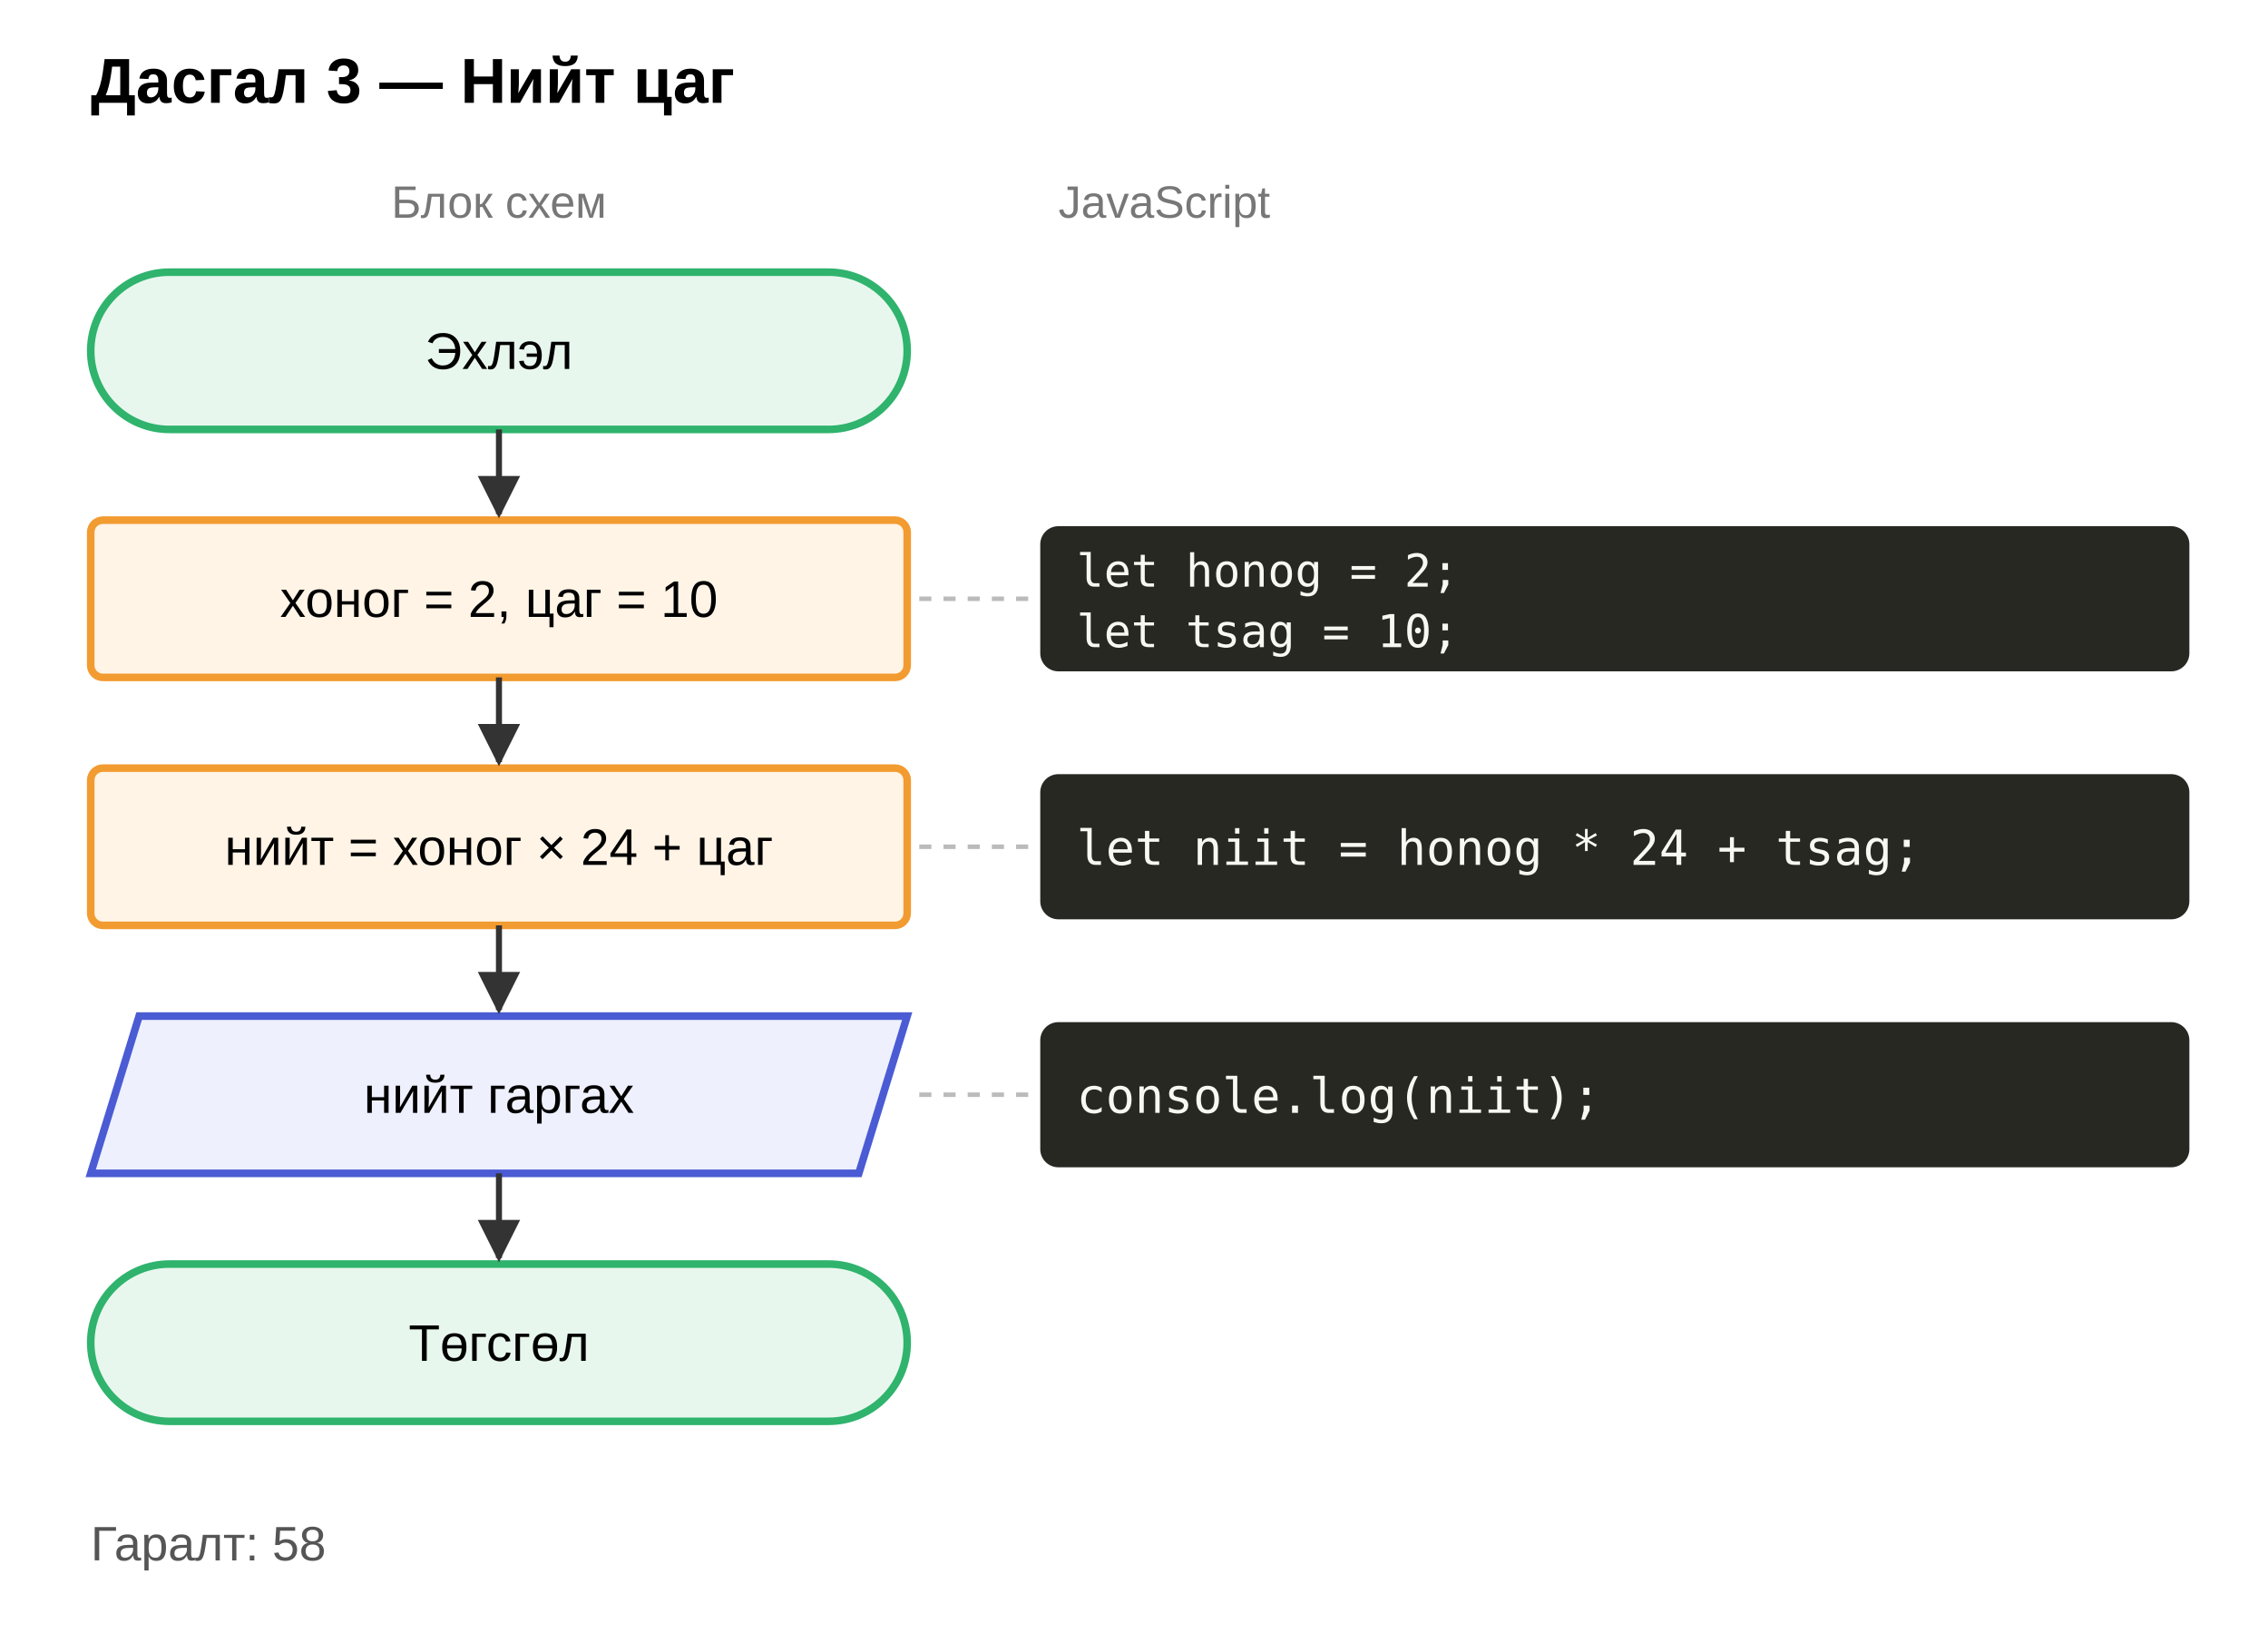
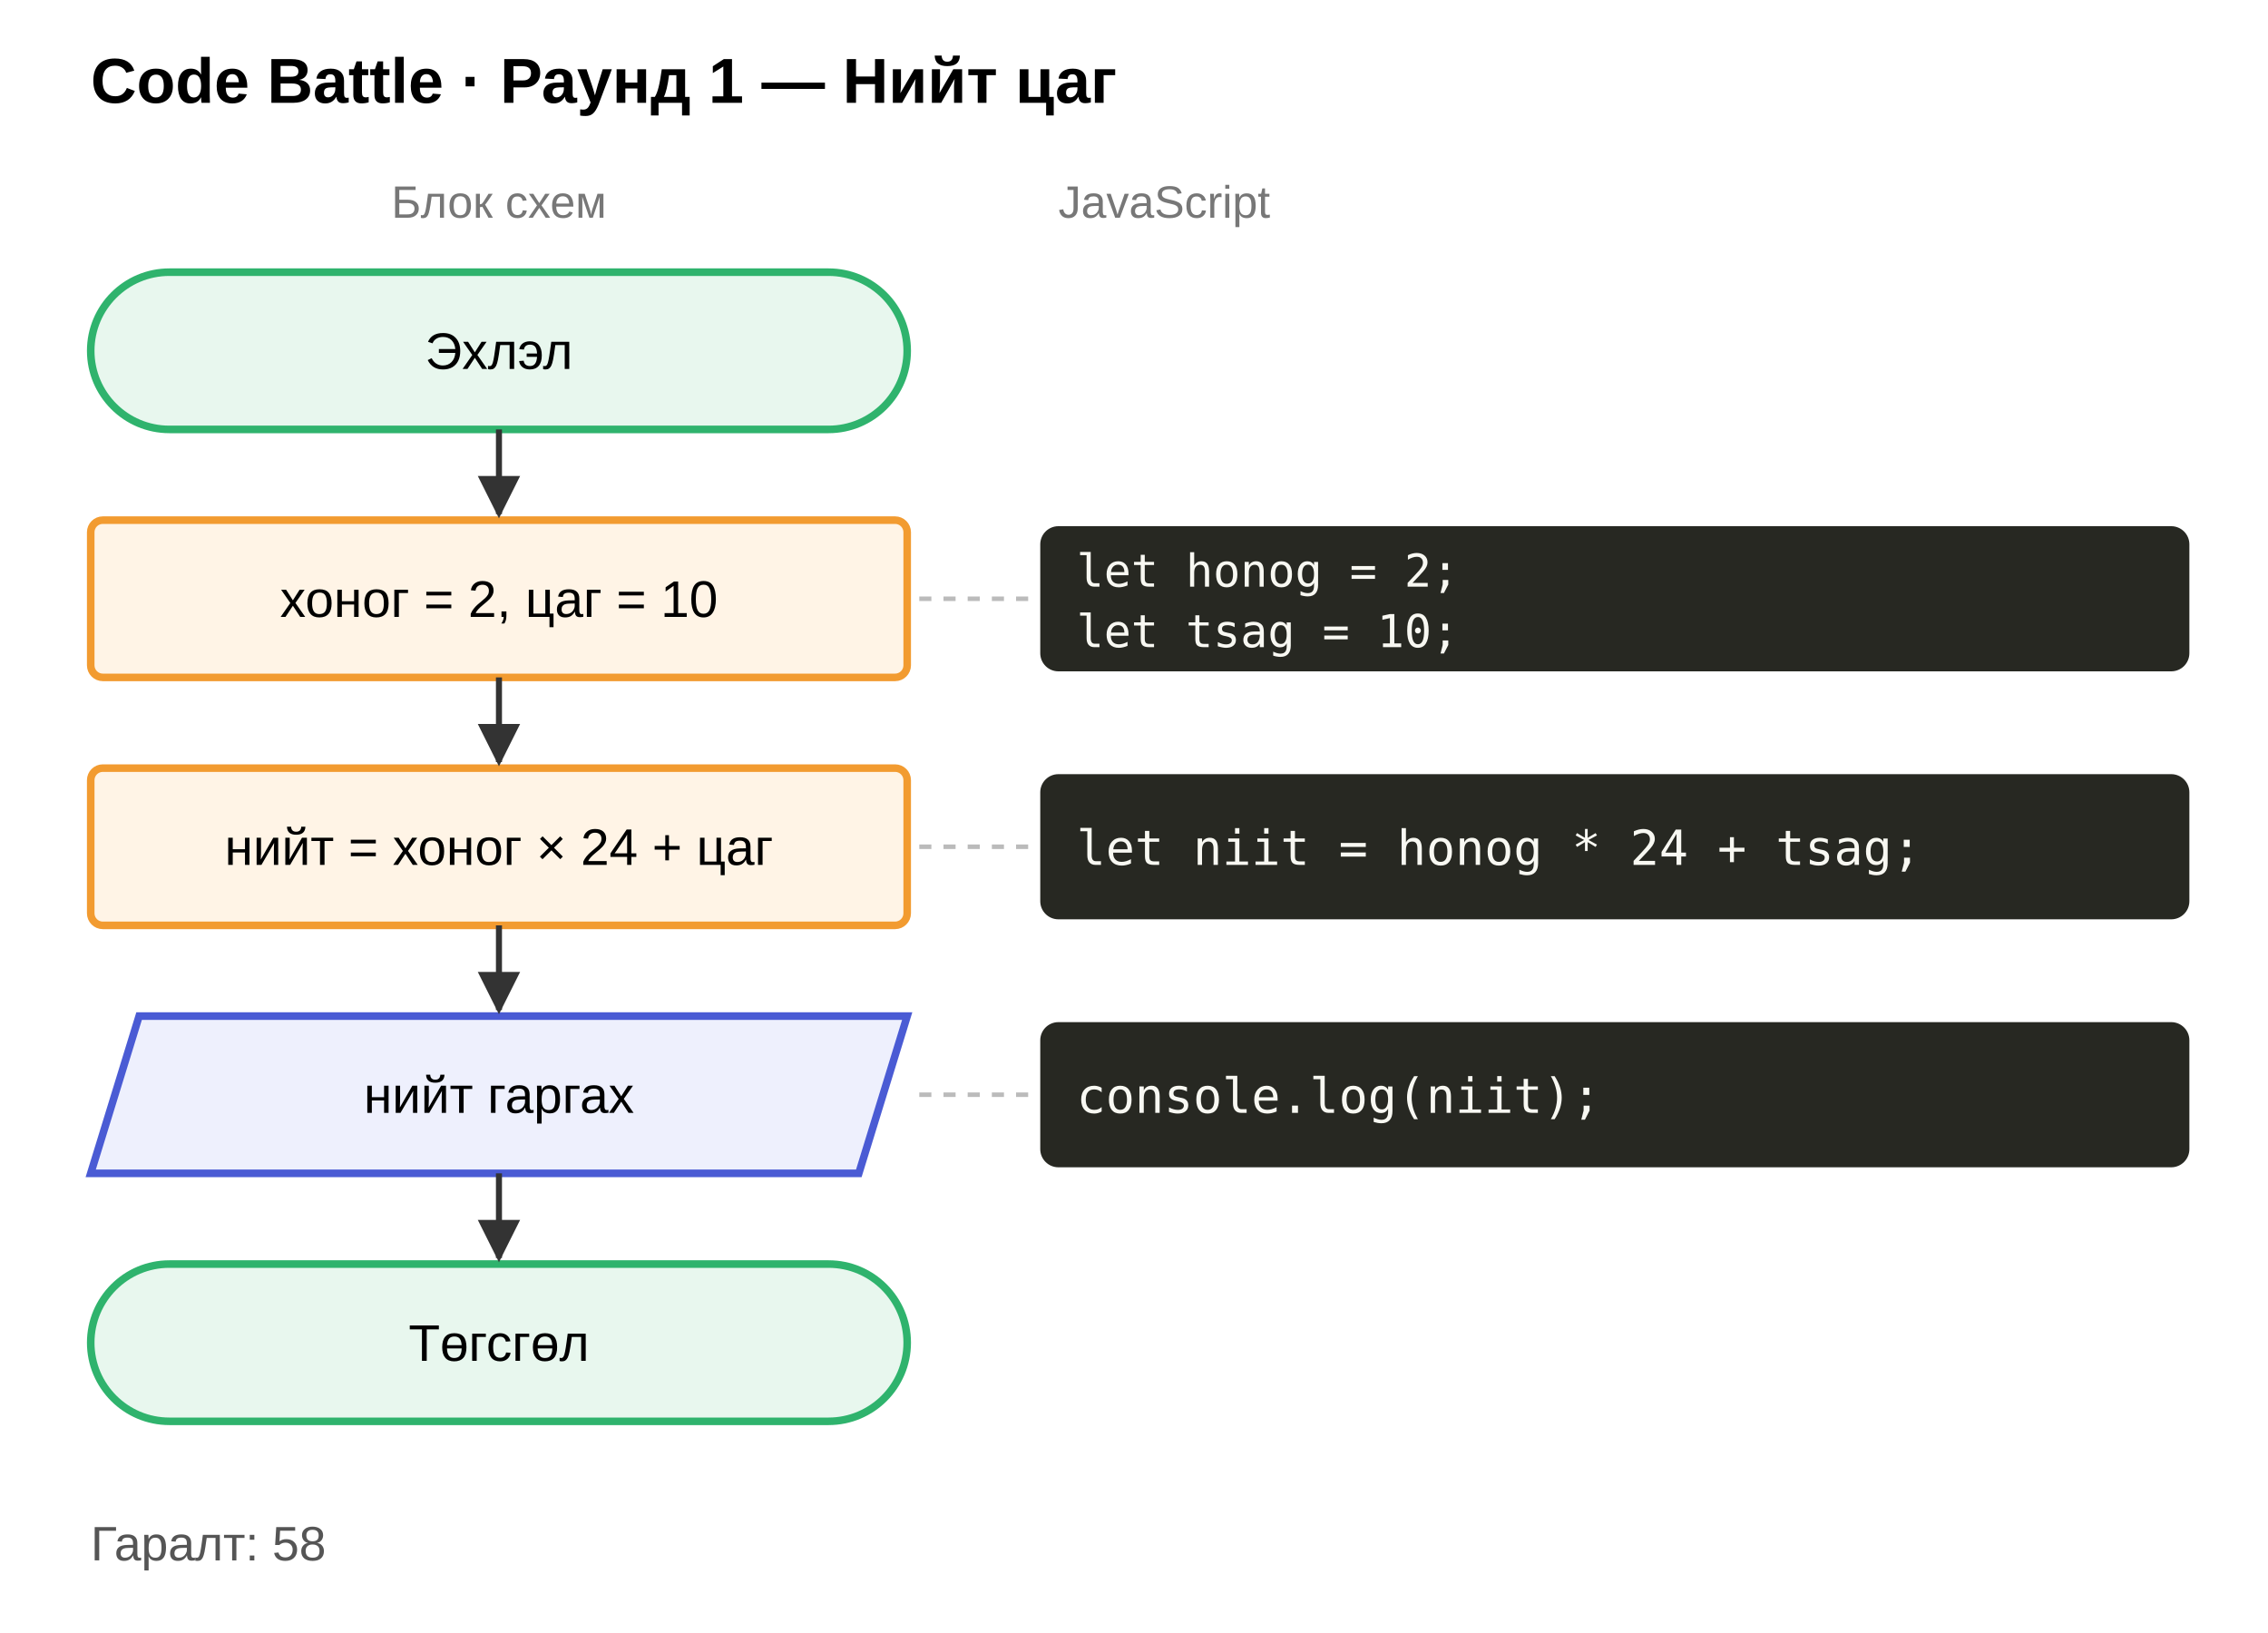
<svg xmlns="http://www.w3.org/2000/svg" width="750" height="540" viewBox="0 0 750 540" font-family="Arial, sans-serif" font-size="17">
  <defs>
    <marker id="m" viewBox="0 0 10 10" refX="9" refY="5" markerWidth="7" markerHeight="7" orient="auto">
      <path d="M0,0 L10,5 L0,10 z" fill="#333" />
    </marker>
  </defs>
  <rect width="750" height="540" fill="white" />
-   <text x="30" y="34" font-size="21" font-weight="bold">Дасгал 3 — Нийт цаг</text>
+   <text x="30" y="34" font-size="21" font-weight="bold">Code Battle · Раунд 1 — Нийт цаг</text>
  <text x="165.0" y="72" text-anchor="middle" font-size="15" fill="#777">Блок схем</text>
  <text x="350" y="72" font-size="15" fill="#777">JavaScript</text>
  <rect x="30" y="90" width="270" height="52" rx="26.0" fill="#e8f7ee" stroke="#2fb36d" stroke-width="2.5" />
  <text x="165.0" y="122.0" text-anchor="middle" font-size="17">Эхлэл</text>
  <rect x="30" y="172" width="270" height="52" rx="4" fill="#fff4e6" stroke="#f29b30" stroke-width="2.5" />
  <text x="165.0" y="204.0" text-anchor="middle" font-size="17">хоног = 2, цаг = 10</text>
  <line x1="165.0" y1="142" x2="165.0" y2="170" stroke="#333" stroke-width="2" marker-end="url(#m)" />
  <line x1="304" y1="198.0" x2="342" y2="198.0" stroke="#bbb" stroke-width="1.5" stroke-dasharray="4 4" />
  <rect x="344" y="174" width="380" height="48" rx="6" fill="#272822" />
  <text x="356" y="194.0" font-family="Consolas, Menlo, monospace" font-size="15" fill="#f8f8f2" xml:space="preserve">let honog = 2;</text>
  <text x="356" y="214.0" font-family="Consolas, Menlo, monospace" font-size="15" fill="#f8f8f2" xml:space="preserve">let tsag = 10;</text>
  <rect x="30" y="254" width="270" height="52" rx="4" fill="#fff4e6" stroke="#f29b30" stroke-width="2.5" />
  <text x="165.0" y="286.0" text-anchor="middle" font-size="17">нийт = хоног × 24 + цаг</text>
  <line x1="165.0" y1="224" x2="165.0" y2="252" stroke="#333" stroke-width="2" marker-end="url(#m)" />
  <line x1="304" y1="280.0" x2="342" y2="280.0" stroke="#bbb" stroke-width="1.5" stroke-dasharray="4 4" />
  <rect x="344" y="256" width="380" height="48" rx="6" fill="#272822" />
  <text x="356" y="286.0" font-family="Consolas, Menlo, monospace" font-size="16" fill="#f8f8f2" xml:space="preserve">let niit = honog * 24 + tsag;</text>
  <polygon points="46,336 300,336 284,388 30,388" fill="#eef0fd" stroke="#4a5bd4" stroke-width="2.5" />
  <text x="165.0" y="368.0" text-anchor="middle" font-size="17">нийт гаргах</text>
  <line x1="165.0" y1="306" x2="165.0" y2="334" stroke="#333" stroke-width="2" marker-end="url(#m)" />
  <line x1="304" y1="362.0" x2="342" y2="362.0" stroke="#bbb" stroke-width="1.5" stroke-dasharray="4 4" />
  <rect x="344" y="338" width="380" height="48" rx="6" fill="#272822" />
  <text x="356" y="368.0" font-family="Consolas, Menlo, monospace" font-size="16" fill="#f8f8f2" xml:space="preserve">console.log(niit);</text>
  <rect x="30" y="418" width="270" height="52" rx="26.0" fill="#e8f7ee" stroke="#2fb36d" stroke-width="2.5" />
  <text x="165.0" y="450.0" text-anchor="middle" font-size="17">Төгсгөл</text>
  <line x1="165.0" y1="388" x2="165.0" y2="416" stroke="#333" stroke-width="2" marker-end="url(#m)" />
  <text x="30" y="516" font-size="16" fill="#555">Гаралт:  58</text>
</svg>
